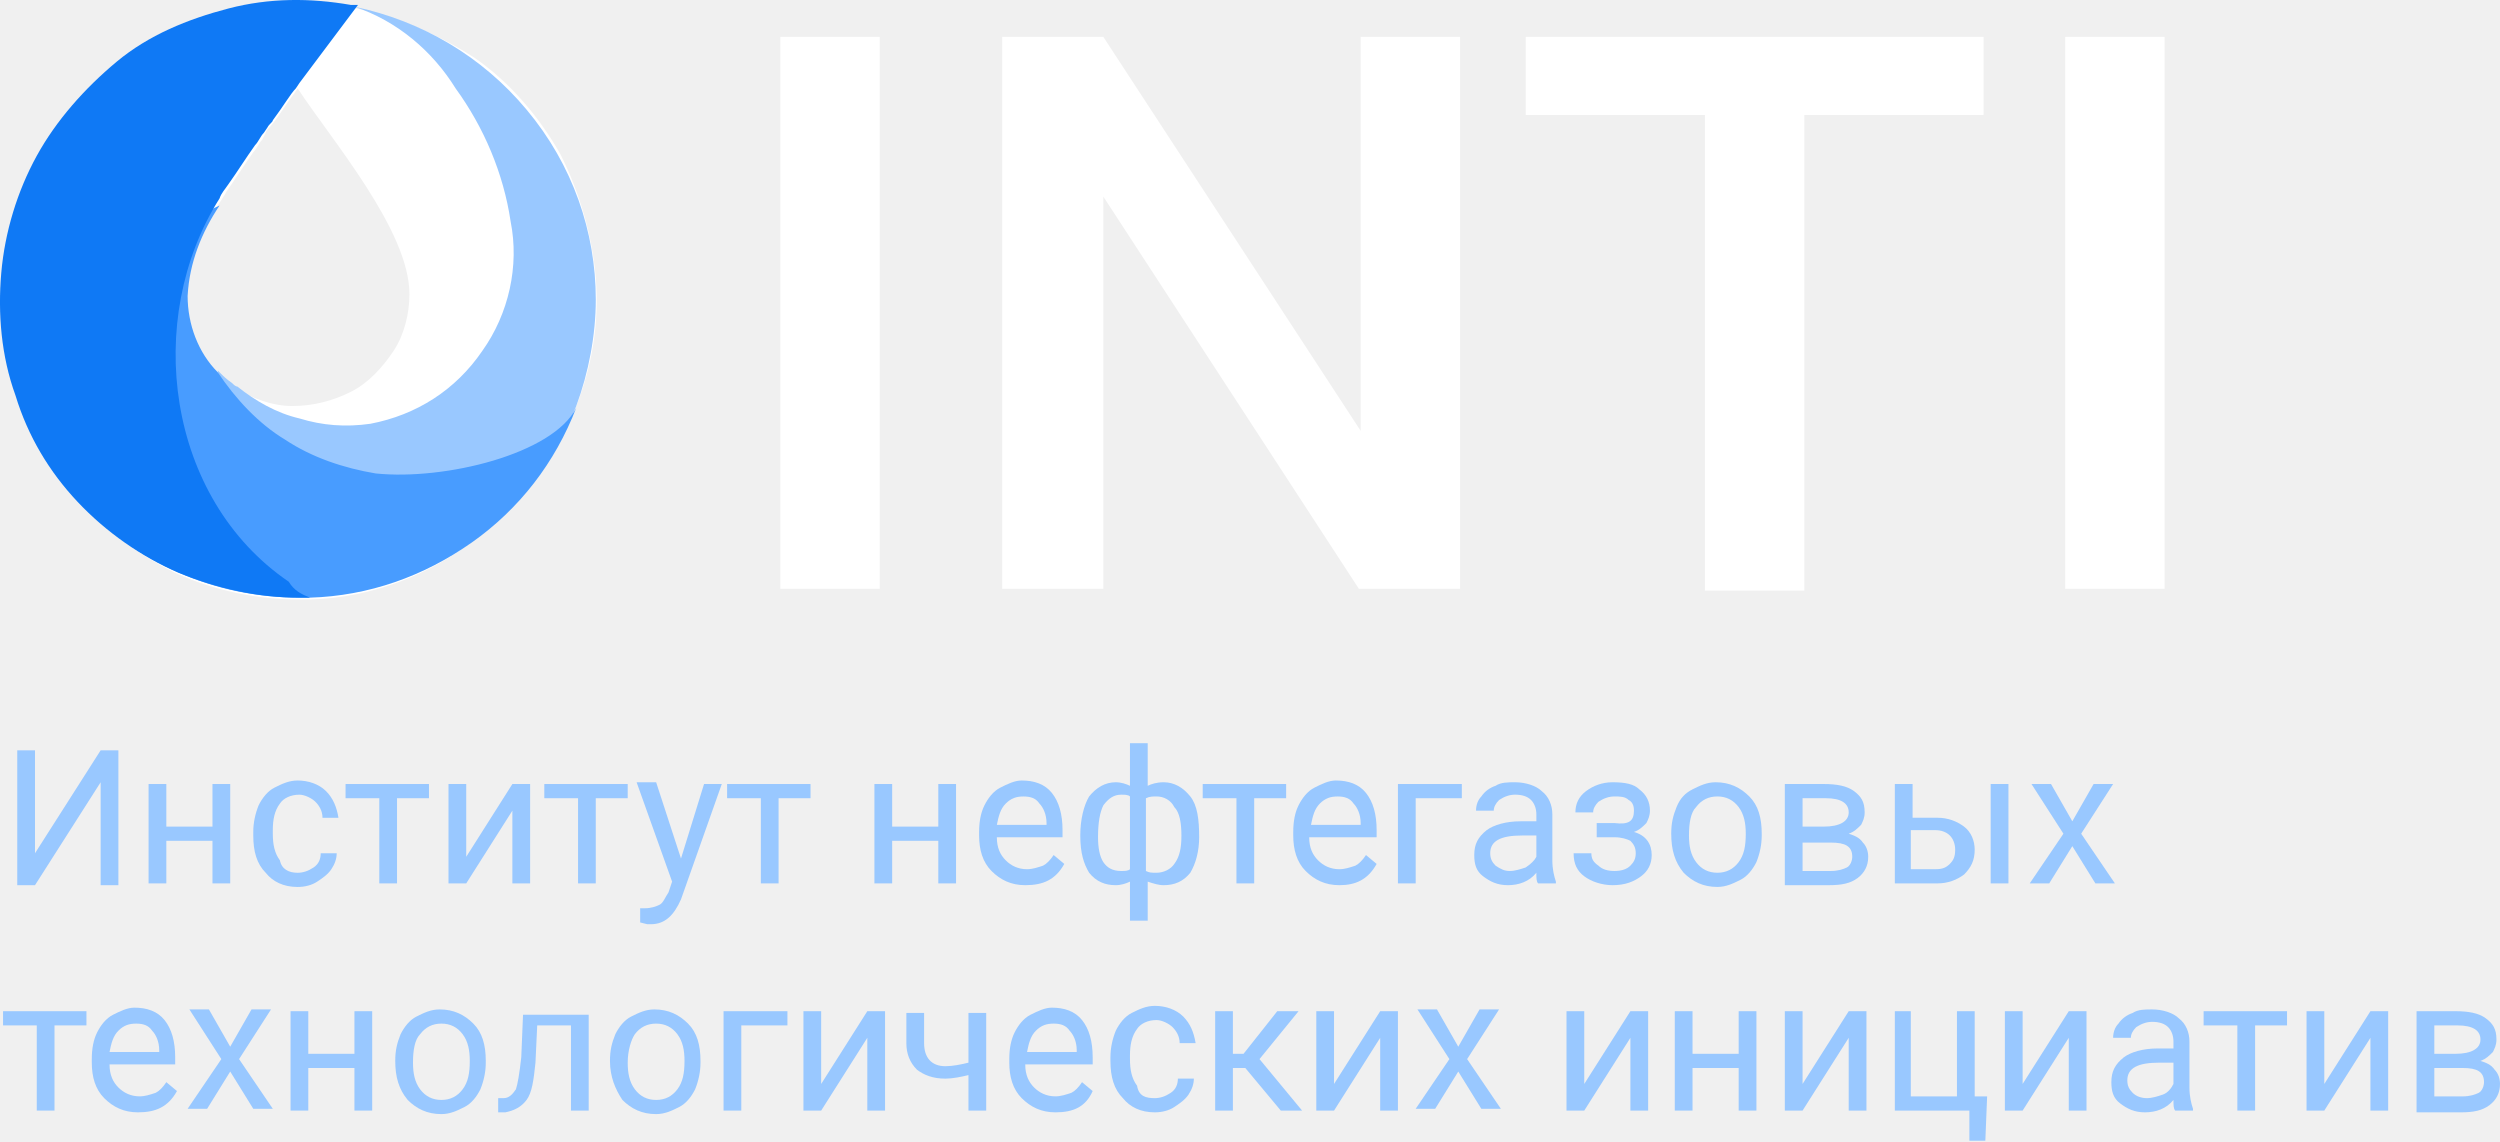
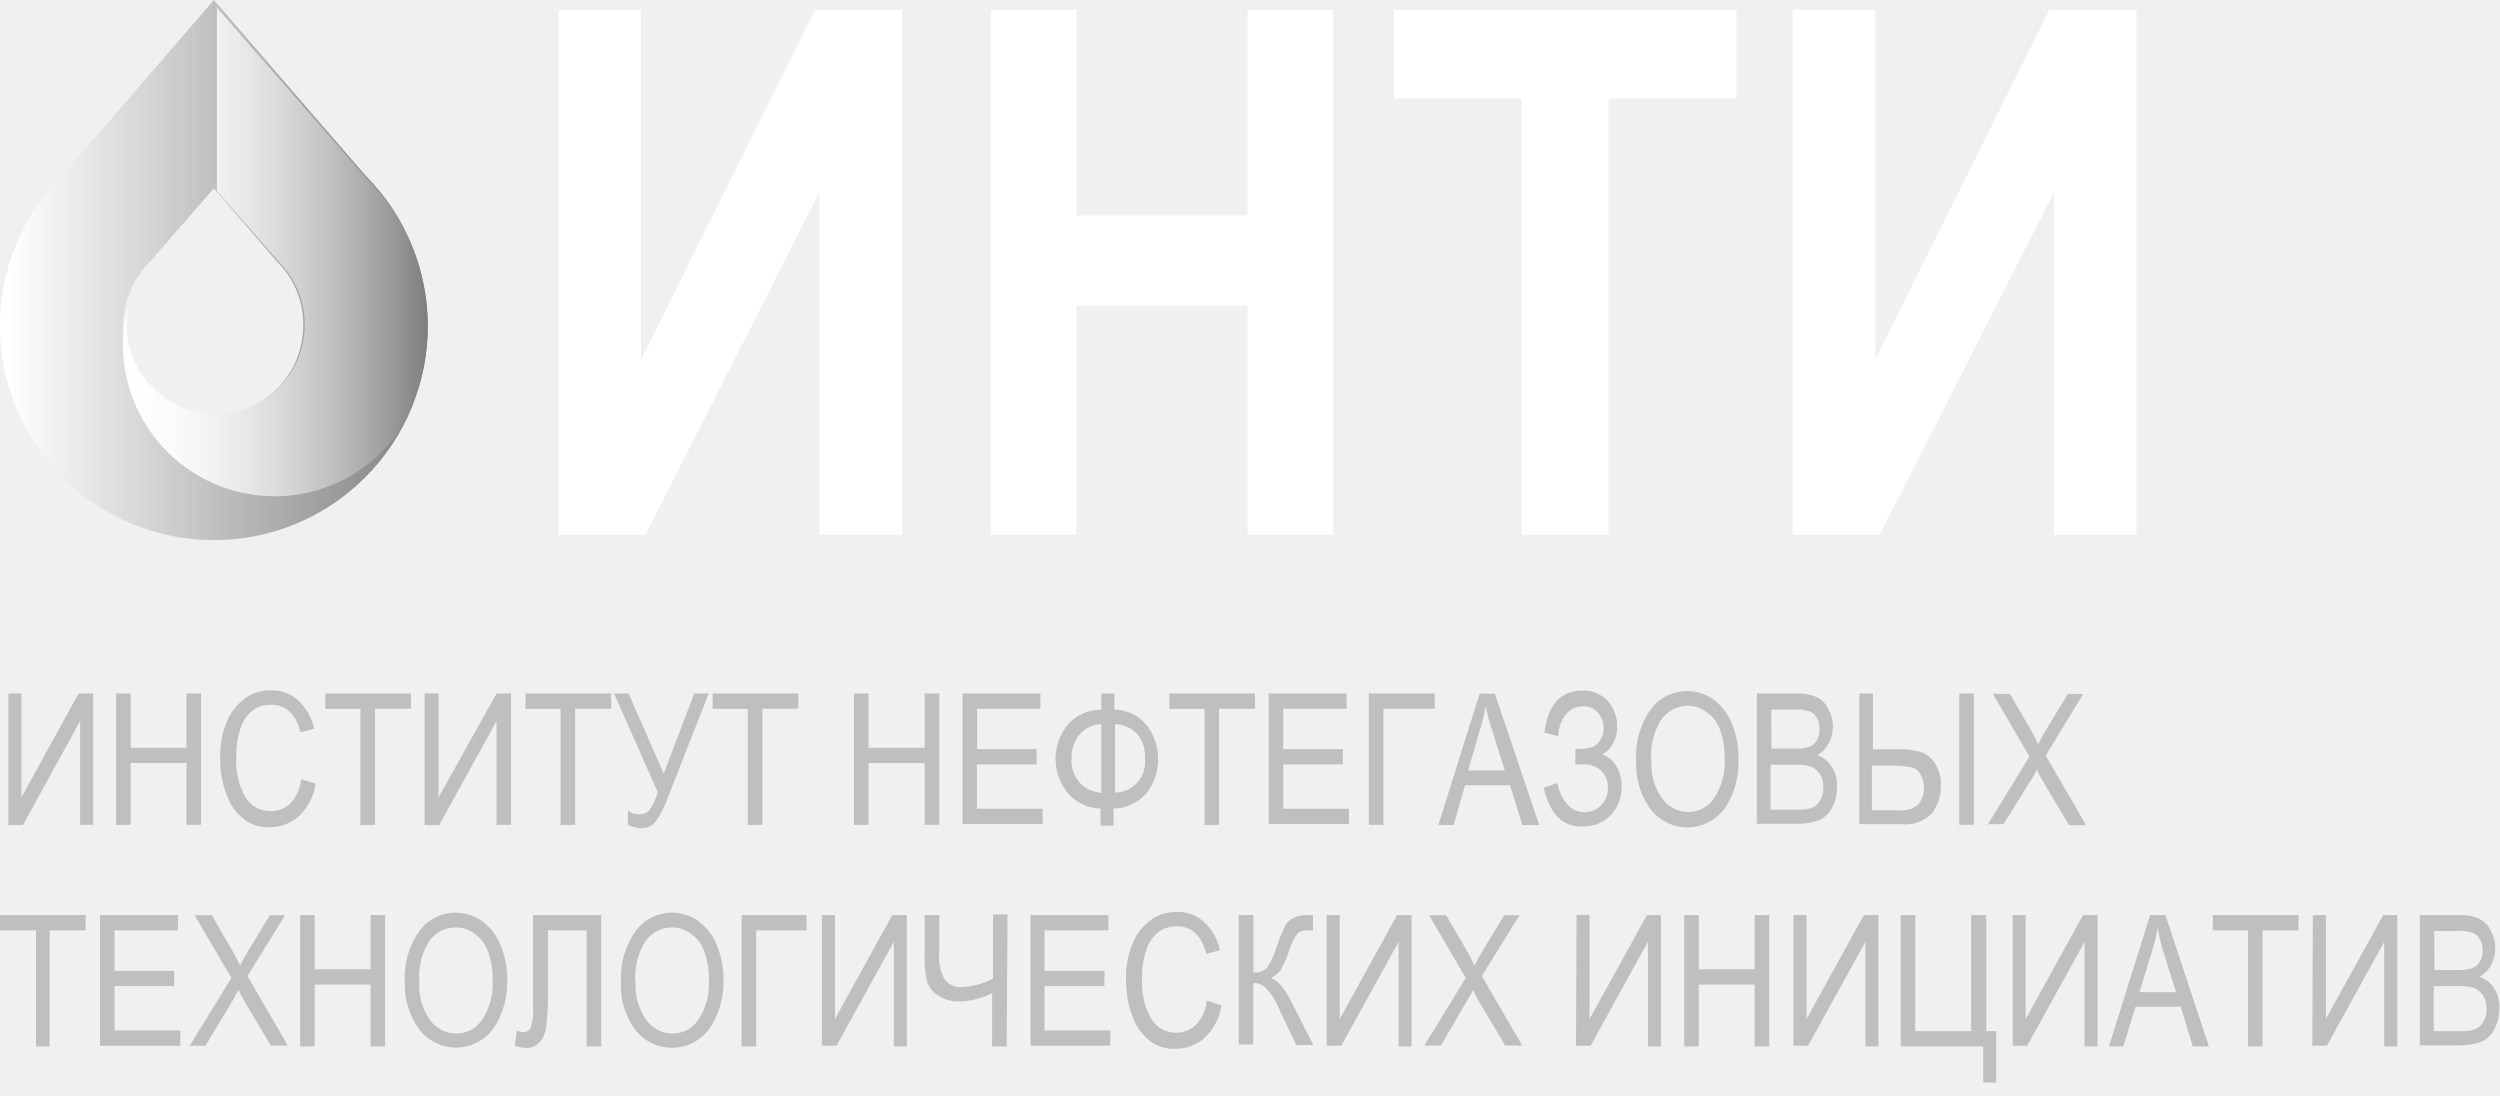
- <svg xmlns="http://www.w3.org/2000/svg" width="81" height="37" viewBox="0 0 81 37" fill="none">
-   <g clip-path="url(#clip0)">
-     <path d="M28.503 19.078H25.283V1.195H28.503V19.078Z" fill="white" />
-     <path d="M47.306 19.078H44.028L35.748 6.37V19.078H32.471V1.195H35.748L44.086 13.96V1.195H47.306V19.078Z" fill="white" />
-     <path d="M64.268 3.725H58.46V19.135H55.24V3.725H49.433V1.195H64.268V3.725Z" fill="white" />
-     <path d="M70.133 19.078H66.913V1.195H70.133V19.078Z" fill="white" />
-     <path d="M11.541 0.275H11.311C9.356 -0.07 7.344 0.218 5.561 1.023C3.779 1.885 2.284 3.265 1.307 4.99C0.329 6.715 -0.131 8.728 0.099 10.683C0.272 12.638 1.077 14.535 2.399 16.03C3.319 17.123 4.412 17.928 5.676 18.56C6.941 19.135 8.321 19.423 9.701 19.423H10.046C12.059 19.365 14.014 18.618 15.624 17.295C17.004 16.203 18.039 14.765 18.671 13.155C19.189 11.833 19.419 10.453 19.304 9.015C19.189 7.635 18.786 6.255 18.154 4.99C17.464 3.783 16.544 2.69 15.394 1.885C14.244 1.138 12.921 0.563 11.541 0.275ZM6.021 9.533C6.136 8.498 6.481 7.52 7.056 6.658C7.171 6.485 7.286 6.313 7.344 6.198C7.631 5.795 7.919 5.335 8.206 4.933C8.321 4.818 8.379 4.645 8.494 4.53L8.609 4.3C8.609 4.243 8.724 4.128 8.781 4.07C9.069 3.725 9.299 3.323 9.529 3.035L9.644 2.863C10.736 4.53 13.266 7.463 13.266 9.533C13.266 10.165 13.094 10.855 12.749 11.373C12.404 11.89 11.944 12.408 11.369 12.695C10.794 12.983 10.161 13.155 9.471 13.155C8.839 13.155 8.206 12.925 7.631 12.58C7.574 12.523 7.516 12.523 7.459 12.465C7.286 12.35 7.171 12.235 7.056 12.12L6.999 12.063C6.366 11.373 6.021 10.453 6.021 9.533Z" fill="white" />
-     <path fill-rule="evenodd" clip-rule="evenodd" d="M19.304 9.705C19.304 10.855 19.074 12.063 18.671 13.155C18.039 14.765 17.004 16.203 15.624 17.295L7.344 14.42L7.056 12.005L7.114 12.063C7.229 12.178 7.344 12.293 7.516 12.408C7.574 12.465 7.631 12.523 7.689 12.523C8.264 12.982 8.954 13.385 9.701 13.557C10.449 13.787 11.196 13.845 12.001 13.73C13.496 13.443 14.761 12.637 15.624 11.373C16.486 10.165 16.831 8.613 16.544 7.175C16.314 5.623 15.681 4.128 14.761 2.863C14.014 1.655 12.864 0.678 11.484 0.218C13.669 0.678 15.624 1.828 17.061 3.553C18.556 5.335 19.304 7.52 19.304 9.705Z" fill="#99C8FF" />
-     <path fill-rule="evenodd" clip-rule="evenodd" d="M18.671 13.212C17.981 14.995 16.831 16.489 15.279 17.582C13.726 18.674 11.944 19.307 10.046 19.364H9.701C8.321 19.364 6.941 19.077 5.676 18.502C4.411 17.927 3.261 17.064 2.399 15.972L4.296 7.98L7.114 6.657C6.539 7.52 6.136 8.497 6.079 9.59C6.079 10.51 6.424 11.43 7.056 12.062C7.631 12.925 8.379 13.73 9.241 14.247C10.104 14.822 11.139 15.167 12.174 15.34C14.416 15.57 17.924 14.707 18.671 13.212Z" fill="#489CFF" />
-     <path d="M10.046 19.365H9.701C8.379 19.365 7.056 19.078 5.791 18.56C4.584 18.043 3.434 17.238 2.514 16.26C1.594 15.283 0.904 14.133 0.501 12.81C0.041 11.545 -0.074 10.165 0.041 8.843C0.156 7.52 0.559 6.198 1.191 5.048C1.824 3.898 2.744 2.863 3.779 2C4.814 1.138 6.079 0.62 7.401 0.275C8.724 -0.07 10.046 -0.07 11.369 0.16H11.599L9.701 2.69L9.586 2.863C9.414 3.035 9.184 3.438 8.839 3.898C8.839 3.955 8.724 4.013 8.666 4.128L8.551 4.3C8.436 4.415 8.379 4.588 8.264 4.703C7.976 5.105 7.689 5.565 7.401 5.968C7.286 6.14 7.171 6.255 7.114 6.428C4.641 10.338 5.389 16.145 9.356 18.848C9.529 19.135 9.759 19.25 10.046 19.365Z" fill="#0F79F5" />
-     <path d="M3.261 24.31H3.836V28.68H3.261V25.345L1.134 28.68H0.559V24.31H1.134V27.645L3.261 24.31Z" fill="#99C8FF" />
-     <path d="M7.459 28.622H6.884V27.242H5.389V28.622H4.814V25.402H5.389V26.782H6.884V25.402H7.459V28.622Z" fill="#99C8FF" />
-     <path d="M9.644 28.278C9.816 28.278 9.989 28.221 10.161 28.105C10.334 27.991 10.391 27.818 10.391 27.645H10.909C10.909 27.818 10.851 27.991 10.736 28.163C10.621 28.335 10.449 28.451 10.276 28.566C10.104 28.68 9.874 28.738 9.644 28.738C9.184 28.738 8.839 28.566 8.609 28.278C8.321 27.991 8.206 27.588 8.206 27.071V26.956C8.206 26.668 8.264 26.381 8.379 26.093C8.494 25.863 8.666 25.633 8.896 25.518C9.126 25.403 9.356 25.288 9.644 25.288C9.989 25.288 10.334 25.403 10.564 25.633C10.794 25.863 10.909 26.151 10.966 26.496H10.449C10.449 26.266 10.334 26.093 10.219 25.978C10.104 25.863 9.874 25.748 9.701 25.748C9.414 25.748 9.184 25.863 9.069 26.036C8.896 26.266 8.839 26.553 8.839 26.898V27.013C8.839 27.358 8.896 27.645 9.069 27.875C9.126 28.163 9.356 28.278 9.644 28.278Z" fill="#99C8FF" />
-     <path d="M13.956 25.862H12.864V28.622H12.289V25.862H11.196V25.402H13.899V25.862H13.956Z" fill="#99C8FF" />
-     <path d="M16.601 25.402H17.176V28.622H16.601V26.265L15.106 28.622H14.531V25.402H15.106V27.76L16.601 25.402Z" fill="#99C8FF" />
-     <path d="M20.396 25.862H19.303V28.622H18.729V25.862H17.636V25.402H20.338V25.862H20.396Z" fill="#99C8FF" />
-     <path d="M22.064 27.817L22.811 25.402H23.386L22.064 29.14C21.834 29.657 21.546 29.945 21.086 29.945H20.971L20.741 29.887V29.427H20.913C21.086 29.427 21.259 29.37 21.373 29.312C21.488 29.255 21.546 29.082 21.661 28.91L21.776 28.565L20.626 25.345H21.259L22.064 27.817Z" fill="#99C8FF" />
-     <path d="M26.318 25.862H25.226V28.622H24.651V25.862H23.558V25.402H26.261V25.862H26.318Z" fill="#99C8FF" />
-     <path d="M30.976 28.622H30.401V27.242H28.906V28.622H28.331V25.402H28.906V26.782H30.401V25.402H30.976V28.622Z" fill="#99C8FF" />
-     <path d="M33.218 28.68C32.758 28.68 32.413 28.508 32.126 28.221C31.838 27.933 31.723 27.53 31.723 27.071V26.956C31.723 26.611 31.781 26.323 31.896 26.093C32.011 25.863 32.183 25.633 32.413 25.518C32.643 25.403 32.873 25.288 33.103 25.288C33.506 25.288 33.851 25.403 34.081 25.691C34.311 25.978 34.426 26.381 34.426 26.898V27.128H32.298C32.298 27.473 32.413 27.703 32.586 27.875C32.758 28.048 32.988 28.163 33.276 28.163C33.448 28.163 33.621 28.105 33.793 28.048C33.908 27.991 34.023 27.875 34.138 27.703L34.483 27.991C34.196 28.508 33.793 28.68 33.218 28.68ZM33.161 25.806C32.931 25.806 32.758 25.863 32.586 26.036C32.413 26.208 32.356 26.438 32.298 26.726H33.908V26.668C33.908 26.381 33.793 26.151 33.678 26.036C33.563 25.863 33.391 25.806 33.161 25.806Z" fill="#99C8FF" />
-     <path d="M35.001 27.07C35.001 26.552 35.116 26.093 35.288 25.805C35.518 25.518 35.806 25.345 36.151 25.345C36.323 25.345 36.496 25.403 36.611 25.46V24.08H37.186V25.46C37.301 25.403 37.473 25.345 37.703 25.345C38.048 25.345 38.336 25.518 38.566 25.805C38.796 26.093 38.853 26.552 38.853 27.128C38.853 27.587 38.738 27.99 38.566 28.277C38.336 28.565 38.048 28.68 37.703 28.68C37.531 28.68 37.358 28.622 37.186 28.565V29.83H36.611V28.565C36.496 28.622 36.323 28.68 36.151 28.68C35.806 28.68 35.518 28.565 35.288 28.277C35.116 27.99 35.001 27.645 35.001 27.07ZM35.576 27.128C35.576 27.473 35.633 27.76 35.748 27.933C35.863 28.105 36.036 28.22 36.323 28.22C36.438 28.22 36.553 28.22 36.611 28.163V25.805C36.553 25.747 36.438 25.748 36.323 25.748C36.093 25.748 35.921 25.863 35.748 26.093C35.633 26.323 35.576 26.668 35.576 27.128ZM38.278 27.07C38.278 26.668 38.221 26.323 38.048 26.15C37.933 25.92 37.703 25.805 37.473 25.805C37.358 25.805 37.243 25.805 37.128 25.863V28.22C37.243 28.277 37.301 28.277 37.473 28.277C37.703 28.277 37.933 28.163 38.048 27.99C38.221 27.76 38.278 27.473 38.278 27.07Z" fill="#99C8FF" />
-     <path d="M41.728 25.862H40.636V28.622H40.061V25.862H38.968V25.402H41.671V25.862H41.728Z" fill="#99C8FF" />
-     <path d="M43.396 28.68C42.936 28.68 42.591 28.508 42.303 28.221C42.016 27.933 41.901 27.53 41.901 27.071V26.956C41.901 26.611 41.958 26.323 42.073 26.093C42.188 25.863 42.361 25.633 42.591 25.518C42.821 25.403 43.051 25.288 43.281 25.288C43.683 25.288 44.028 25.403 44.258 25.691C44.488 25.978 44.603 26.381 44.603 26.898V27.128H42.418C42.418 27.473 42.533 27.703 42.706 27.875C42.878 28.048 43.108 28.163 43.396 28.163C43.568 28.163 43.741 28.105 43.913 28.048C44.028 27.991 44.143 27.875 44.258 27.703L44.603 27.991C44.316 28.508 43.913 28.68 43.396 28.68ZM43.338 25.806C43.108 25.806 42.936 25.863 42.763 26.036C42.591 26.208 42.533 26.438 42.476 26.726H44.086V26.668C44.086 26.381 43.971 26.151 43.856 26.036C43.741 25.863 43.568 25.806 43.338 25.806Z" fill="#99C8FF" />
-     <path d="M47.363 25.862H45.868V28.622H45.293V25.402H47.363V25.862Z" fill="#99C8FF" />
-     <path d="M49.836 28.622C49.778 28.565 49.778 28.45 49.778 28.277C49.548 28.565 49.203 28.68 48.858 28.68C48.513 28.68 48.283 28.565 48.053 28.392C47.823 28.22 47.766 27.99 47.766 27.702C47.766 27.357 47.881 27.127 48.168 26.897C48.398 26.725 48.801 26.61 49.261 26.61H49.778V26.38C49.778 26.207 49.721 26.035 49.606 25.92C49.491 25.805 49.318 25.747 49.088 25.747C48.916 25.747 48.743 25.805 48.571 25.92C48.456 26.035 48.398 26.15 48.398 26.265H47.823C47.823 26.092 47.881 25.92 47.996 25.805C48.111 25.632 48.283 25.517 48.456 25.46C48.628 25.345 48.858 25.345 49.088 25.345C49.433 25.345 49.778 25.46 49.951 25.632C50.181 25.805 50.296 26.092 50.296 26.38V27.875C50.296 28.162 50.353 28.392 50.411 28.565V28.622H49.836ZM48.916 28.22C49.088 28.22 49.261 28.162 49.433 28.105C49.606 27.99 49.721 27.875 49.778 27.76V27.07H49.318C48.628 27.07 48.283 27.242 48.283 27.645C48.283 27.817 48.341 27.932 48.456 28.047C48.628 28.162 48.743 28.22 48.916 28.22Z" fill="#99C8FF" />
-     <path d="M52.94 26.265C52.94 26.092 52.883 25.977 52.768 25.92C52.653 25.805 52.48 25.805 52.308 25.805C52.135 25.805 51.963 25.862 51.79 25.977C51.675 26.092 51.618 26.207 51.618 26.322H51.043C51.043 26.035 51.158 25.805 51.388 25.632C51.618 25.46 51.905 25.345 52.25 25.345C52.653 25.345 52.94 25.402 53.113 25.575C53.343 25.747 53.458 25.977 53.458 26.265C53.458 26.437 53.4 26.552 53.343 26.667C53.228 26.782 53.113 26.897 52.94 26.955C53.343 27.07 53.515 27.357 53.515 27.702C53.515 27.99 53.4 28.22 53.17 28.392C52.94 28.565 52.653 28.68 52.25 28.68C51.905 28.68 51.56 28.565 51.33 28.392C51.1 28.22 50.985 27.99 50.985 27.645H51.56C51.56 27.817 51.618 27.932 51.79 28.047C51.905 28.162 52.078 28.22 52.308 28.22C52.538 28.22 52.71 28.162 52.825 28.047C52.94 27.932 52.998 27.817 52.998 27.645C52.998 27.472 52.94 27.357 52.825 27.242C52.71 27.185 52.538 27.127 52.308 27.127H51.733V26.667H52.308C52.768 26.725 52.94 26.61 52.94 26.265Z" fill="#99C8FF" />
-     <path d="M54.148 27.012C54.148 26.667 54.205 26.437 54.32 26.15C54.435 25.862 54.608 25.69 54.838 25.575C55.068 25.46 55.298 25.345 55.585 25.345C56.045 25.345 56.39 25.517 56.678 25.805C56.965 26.092 57.08 26.495 57.08 27.012V27.07C57.08 27.357 57.023 27.645 56.908 27.932C56.793 28.162 56.62 28.392 56.39 28.507C56.16 28.622 55.93 28.737 55.643 28.737C55.183 28.737 54.838 28.565 54.55 28.277C54.263 27.932 54.148 27.53 54.148 27.012ZM54.723 27.07C54.723 27.415 54.78 27.702 54.953 27.932C55.125 28.162 55.355 28.277 55.643 28.277C55.93 28.277 56.16 28.162 56.333 27.932C56.505 27.702 56.563 27.415 56.563 27.012C56.563 26.667 56.505 26.38 56.333 26.15C56.16 25.92 55.93 25.805 55.643 25.805C55.355 25.805 55.125 25.92 54.953 26.15C54.78 26.322 54.723 26.667 54.723 27.07Z" fill="#99C8FF" />
-     <path d="M57.828 28.622V25.402H59.093C59.495 25.402 59.84 25.46 60.07 25.632C60.3 25.805 60.415 25.977 60.415 26.322C60.415 26.495 60.358 26.61 60.3 26.725C60.185 26.84 60.07 26.955 59.898 27.012C60.07 27.07 60.243 27.127 60.358 27.3C60.473 27.415 60.53 27.587 60.53 27.76C60.53 28.047 60.415 28.277 60.185 28.45C59.955 28.622 59.668 28.68 59.265 28.68H57.828V28.622ZM58.403 26.782H59.093C59.61 26.782 59.898 26.61 59.898 26.322C59.898 26.035 59.668 25.862 59.15 25.862H58.403V26.782ZM58.403 27.242V28.22H59.323C59.553 28.22 59.725 28.162 59.84 28.105C59.955 28.047 60.013 27.875 60.013 27.76C60.013 27.415 59.783 27.3 59.323 27.3H58.403V27.242Z" fill="#99C8FF" />
-     <path d="M61.91 26.495H62.773C63.118 26.495 63.405 26.61 63.635 26.782C63.865 26.955 63.98 27.242 63.98 27.53C63.98 27.875 63.865 28.105 63.635 28.335C63.405 28.507 63.118 28.622 62.773 28.622H61.393V25.402H61.968V26.495H61.91ZM61.91 26.955V28.162H62.715C62.945 28.162 63.06 28.105 63.175 27.99C63.29 27.875 63.348 27.76 63.348 27.53C63.348 27.357 63.29 27.185 63.175 27.07C63.06 26.955 62.888 26.897 62.715 26.897H61.91V26.955ZM65.073 28.622H64.498V25.402H65.073V28.622Z" fill="#99C8FF" />
-     <path d="M67.143 26.61L67.833 25.402H68.465L67.43 27.012L68.523 28.622H67.89L67.143 27.415L66.395 28.622H65.763L66.855 27.012L65.82 25.402H66.453L67.143 26.61Z" fill="#99C8FF" />
-     <path d="M2.859 33.223H1.766V35.983H1.191V33.223H0.099V32.763H2.801V33.223H2.859Z" fill="#99C8FF" />
-     <path d="M4.469 36.04C4.009 36.04 3.664 35.867 3.376 35.58C3.089 35.292 2.974 34.89 2.974 34.43V34.315C2.974 33.97 3.031 33.682 3.146 33.452C3.261 33.222 3.434 32.992 3.664 32.877C3.894 32.763 4.124 32.648 4.354 32.648C4.756 32.648 5.101 32.762 5.331 33.05C5.561 33.337 5.676 33.74 5.676 34.257V34.487H3.549C3.549 34.832 3.664 35.062 3.836 35.235C4.009 35.407 4.239 35.522 4.526 35.522C4.699 35.522 4.871 35.465 5.044 35.407C5.159 35.35 5.274 35.235 5.389 35.062L5.734 35.35C5.446 35.867 5.044 36.04 4.469 36.04ZM4.411 33.165C4.181 33.165 4.009 33.222 3.836 33.395C3.664 33.567 3.606 33.797 3.549 34.085H5.159V34.027C5.159 33.74 5.044 33.51 4.929 33.395C4.814 33.222 4.641 33.165 4.411 33.165Z" fill="#99C8FF" />
-     <path d="M7.459 33.913L8.149 32.705H8.781L7.746 34.315L8.839 35.925H8.206L7.459 34.718L6.711 35.925H6.079L7.171 34.315L6.136 32.705H6.769L7.459 33.913Z" fill="#99C8FF" />
-     <path d="M12.059 35.983H11.484V34.603H9.989V35.983H9.414V32.763H9.989V34.143H11.484V32.763H12.059V35.983Z" fill="#99C8FF" />
-     <path d="M12.806 34.373C12.806 34.028 12.864 33.798 12.979 33.51C13.094 33.28 13.266 33.05 13.496 32.935C13.726 32.82 13.956 32.705 14.244 32.705C14.704 32.705 15.049 32.878 15.336 33.165C15.624 33.453 15.739 33.855 15.739 34.373V34.43C15.739 34.718 15.681 35.005 15.566 35.292C15.451 35.523 15.279 35.752 15.049 35.867C14.819 35.983 14.589 36.097 14.301 36.097C13.841 36.097 13.496 35.925 13.209 35.638C12.921 35.292 12.806 34.89 12.806 34.373ZM13.381 34.43C13.381 34.775 13.439 35.062 13.611 35.292C13.784 35.523 14.014 35.638 14.301 35.638C14.589 35.638 14.819 35.523 14.991 35.292C15.164 35.062 15.221 34.775 15.221 34.373C15.221 34.028 15.164 33.74 14.991 33.51C14.819 33.28 14.589 33.165 14.301 33.165C14.014 33.165 13.784 33.28 13.611 33.51C13.439 33.683 13.381 34.028 13.381 34.43Z" fill="#99C8FF" />
-     <path d="M19.074 32.763V35.983H18.499V33.223H17.406L17.349 34.43C17.291 35.005 17.234 35.408 17.061 35.638C16.889 35.868 16.659 35.983 16.371 36.04H16.141V35.58H16.314C16.486 35.58 16.601 35.465 16.716 35.293C16.774 35.12 16.831 34.775 16.889 34.258L16.946 32.878H19.074V32.763Z" fill="#99C8FF" />
-     <path d="M19.763 34.373C19.763 34.028 19.821 33.798 19.936 33.51C20.051 33.28 20.223 33.05 20.453 32.935C20.683 32.82 20.913 32.705 21.201 32.705C21.661 32.705 22.006 32.878 22.293 33.165C22.581 33.453 22.696 33.855 22.696 34.373V34.43C22.696 34.718 22.638 35.005 22.523 35.292C22.408 35.523 22.236 35.752 22.006 35.867C21.776 35.983 21.546 36.097 21.258 36.097C20.798 36.097 20.453 35.925 20.166 35.638C19.936 35.292 19.763 34.89 19.763 34.373ZM20.338 34.43C20.338 34.775 20.396 35.062 20.568 35.292C20.741 35.523 20.971 35.638 21.258 35.638C21.546 35.638 21.776 35.523 21.948 35.292C22.121 35.062 22.178 34.775 22.178 34.373C22.178 34.028 22.121 33.74 21.948 33.51C21.776 33.28 21.546 33.165 21.258 33.165C20.971 33.165 20.741 33.28 20.568 33.51C20.453 33.683 20.338 34.028 20.338 34.43Z" fill="#99C8FF" />
-     <path d="M25.513 33.223H24.018V35.983H23.443V32.763H25.513V33.223Z" fill="#99C8FF" />
-     <path d="M28.101 32.763H28.676V35.983H28.101V33.625L26.606 35.983H26.031V32.763H26.606V35.12L28.101 32.763Z" fill="#99C8FF" />
-     <path d="M31.953 35.983H31.378V34.833C31.148 34.89 30.861 34.948 30.631 34.948C30.228 34.948 29.941 34.833 29.711 34.66C29.481 34.43 29.366 34.143 29.366 33.798V32.82H29.941V33.798C29.941 34.258 30.171 34.545 30.631 34.545C30.861 34.545 31.148 34.488 31.378 34.43V32.82H31.953V35.983Z" fill="#99C8FF" />
-     <path d="M34.196 36.04C33.736 36.04 33.391 35.867 33.103 35.58C32.816 35.292 32.701 34.89 32.701 34.43V34.315C32.701 33.97 32.758 33.682 32.873 33.452C32.988 33.222 33.161 32.992 33.391 32.877C33.621 32.763 33.851 32.648 34.081 32.648C34.483 32.648 34.828 32.762 35.058 33.05C35.288 33.337 35.403 33.74 35.403 34.257V34.487H33.218C33.218 34.832 33.333 35.062 33.506 35.235C33.678 35.407 33.908 35.522 34.196 35.522C34.368 35.522 34.541 35.465 34.713 35.407C34.828 35.35 34.943 35.235 35.058 35.062L35.403 35.35C35.173 35.867 34.771 36.04 34.196 36.04ZM34.138 33.165C33.908 33.165 33.736 33.222 33.563 33.395C33.391 33.567 33.333 33.797 33.276 34.085H34.886V34.027C34.886 33.74 34.771 33.51 34.656 33.395C34.541 33.222 34.368 33.165 34.138 33.165Z" fill="#99C8FF" />
-     <path d="M37.416 35.58C37.588 35.58 37.761 35.522 37.933 35.407C38.106 35.292 38.163 35.12 38.163 34.947H38.681C38.681 35.12 38.623 35.292 38.508 35.465C38.393 35.637 38.221 35.752 38.048 35.867C37.876 35.982 37.646 36.04 37.416 36.04C36.956 36.04 36.611 35.867 36.381 35.58C36.093 35.292 35.978 34.89 35.978 34.372V34.257C35.978 33.97 36.036 33.682 36.151 33.395C36.266 33.165 36.438 32.935 36.668 32.82C36.898 32.705 37.128 32.59 37.416 32.59C37.761 32.59 38.106 32.705 38.336 32.935C38.566 33.165 38.681 33.452 38.738 33.797H38.221C38.221 33.567 38.106 33.395 37.991 33.28C37.876 33.165 37.646 33.05 37.473 33.05C37.186 33.05 36.956 33.165 36.841 33.337C36.668 33.567 36.611 33.855 36.611 34.2V34.315C36.611 34.66 36.668 34.947 36.841 35.177C36.898 35.522 37.128 35.58 37.416 35.58Z" fill="#99C8FF" />
-     <path d="M40.348 34.603H39.946V35.983H39.371V32.763H39.946V34.143H40.291L41.383 32.763H42.073L40.808 34.315L42.188 35.983H41.498L40.348 34.603Z" fill="#99C8FF" />
-     <path d="M44.718 32.763H45.293V35.983H44.718V33.625L43.223 35.983H42.648V32.763H43.223V35.12L44.718 32.763Z" fill="#99C8FF" />
-     <path d="M47.248 33.913L47.938 32.705H48.57L47.535 34.315L48.628 35.925H47.995L47.248 34.718L46.5 35.925H45.868L46.96 34.315L45.925 32.705H46.558L47.248 33.913Z" fill="#99C8FF" />
-     <path d="M52.825 32.763H53.4V35.983H52.825V33.625L51.33 35.983H50.755V32.763H51.33V35.12L52.825 32.763Z" fill="#99C8FF" />
-     <path d="M56.908 35.983H56.333V34.603H54.838V35.983H54.263V32.763H54.838V34.143H56.333V32.763H56.908V35.983Z" fill="#99C8FF" />
-     <path d="M59.898 32.763H60.473V35.983H59.898V33.625L58.403 35.983H57.828V32.763H58.403V35.12L59.898 32.763Z" fill="#99C8FF" />
-     <path d="M61.335 32.763H61.91V35.523H63.405V32.763H63.98V35.523H64.383L64.325 36.96H63.808V35.983H61.393V32.763H61.335Z" fill="#99C8FF" />
-     <path d="M67.028 32.763H67.603V35.983H67.028V33.625L65.533 35.983H64.958V32.763H65.533V35.12L67.028 32.763Z" fill="#99C8FF" />
-     <path d="M70.478 35.983C70.42 35.925 70.42 35.81 70.42 35.638C70.19 35.925 69.845 36.04 69.5 36.04C69.155 36.04 68.925 35.925 68.695 35.752C68.465 35.58 68.408 35.35 68.408 35.062C68.408 34.718 68.523 34.488 68.81 34.258C69.04 34.085 69.443 33.97 69.903 33.97H70.42V33.74C70.42 33.568 70.363 33.395 70.248 33.28C70.133 33.165 69.96 33.108 69.73 33.108C69.558 33.108 69.385 33.165 69.213 33.28C69.098 33.395 69.04 33.51 69.04 33.625H68.465C68.465 33.453 68.523 33.28 68.638 33.165C68.753 32.993 68.925 32.878 69.098 32.82C69.27 32.705 69.5 32.705 69.73 32.705C70.075 32.705 70.42 32.82 70.593 32.993C70.823 33.165 70.938 33.453 70.938 33.74V35.235C70.938 35.523 70.995 35.752 71.053 35.925V35.983H70.478ZM69.558 35.58C69.73 35.58 69.903 35.523 70.075 35.465C70.248 35.407 70.363 35.235 70.42 35.12V34.43H69.96C69.27 34.43 68.925 34.602 68.925 35.005C68.925 35.178 68.983 35.292 69.098 35.407C69.213 35.523 69.385 35.58 69.558 35.58Z" fill="#99C8FF" />
-     <path d="M74.157 33.223H73.065V35.983H72.49V33.223H71.397V32.763H74.1V33.223H74.157Z" fill="#99C8FF" />
-     <path d="M76.802 32.763H77.377V35.983H76.802V33.625L75.307 35.983H74.732V32.763H75.307V35.12L76.802 32.763Z" fill="#99C8FF" />
-     <path d="M78.297 35.983V32.763H79.562C79.965 32.763 80.31 32.82 80.54 32.993C80.77 33.165 80.885 33.338 80.885 33.683C80.885 33.855 80.827 33.97 80.77 34.085C80.655 34.2 80.54 34.315 80.367 34.373C80.54 34.43 80.712 34.488 80.827 34.66C80.942 34.775 81 34.948 81 35.12C81 35.408 80.885 35.638 80.655 35.81C80.425 35.983 80.137 36.04 79.735 36.04H78.297V35.983ZM78.872 34.143H79.562C80.08 34.143 80.367 33.97 80.367 33.683C80.367 33.395 80.137 33.223 79.62 33.223H78.872V34.143ZM78.872 34.545V35.523H79.792C80.022 35.523 80.195 35.465 80.31 35.408C80.425 35.35 80.482 35.178 80.482 35.063C80.482 34.718 80.252 34.603 79.792 34.603H78.872V34.545Z" fill="#99C8FF" />
+ <svg xmlns="http://www.w3.org/2000/svg" viewBox="0 0 146 64">
+   <defs>
+     <linearGradient id="grad" x1="1190.98" y1="593.84" x2="1166" y2="593.84" gradientTransform="translate(-1166 -578)" gradientUnits="userSpaceOnUse">
+       <stop offset="0" stop-color="#7f7f7f" />
+       <stop offset=".98" stop-color="#fff" />
+       <stop offset="1" stop-color="#fff" />
+     </linearGradient>
+     <linearGradient id="grad_2" x1="-715.44" y1="75.74" x2="-733.28" y2="75.74" gradientTransform="matrix(-1 0 0 1 -708.3 -61)" gradientUnits="userSpaceOnUse">
+       <stop offset="0" stop-color="#fff" />
+       <stop offset=".01" stop-color="#fefefe" />
+       <stop offset=".02" stop-color="#fefefe" />
+       <stop offset=".02" stop-color="#fefefe" />
+       <stop offset=".03" stop-color="#fefefe" />
+       <stop offset=".04" stop-color="#fefefe" />
+       <stop offset=".05" stop-color="#fefefe" />
+       <stop offset=".06" stop-color="#fefefe" />
+       <stop offset=".06" stop-color="#fefefe" />
+       <stop offset=".07" stop-color="#fefefe" />
+       <stop offset=".08" stop-color="#fdfdfd" />
+       <stop offset=".09" stop-color="#fdfdfd" />
+       <stop offset=".09" stop-color="#fdfdfd" />
+       <stop offset=".1" stop-color="#fdfdfd" />
+       <stop offset=".11" stop-color="#fcfcfc" />
+       <stop offset=".12" stop-color="#fcfcfc" />
+       <stop offset=".13" stop-color="#fcfcfc" />
+       <stop offset=".13" stop-color="#fcfcfc" />
+       <stop offset=".14" stop-color="#fbfbfb" />
+       <stop offset=".15" stop-color="#fbfbfb" />
+       <stop offset=".16" stop-color="#fbfbfb" />
+       <stop offset=".17" stop-color="#fafafa" />
+       <stop offset=".17" stop-color="#fafafa" />
+       <stop offset=".18" stop-color="#f9f9f9" />
+       <stop offset=".19" stop-color="#f9f9f9" />
+       <stop offset=".2" stop-color="#f8f8f8" />
+       <stop offset=".2" stop-color="#f8f8f8" />
+       <stop offset=".21" stop-color="#f7f7f7" />
+       <stop offset=".22" stop-color="#f7f7f7" />
+       <stop offset=".23" stop-color="#f6f6f6" />
+       <stop offset=".24" stop-color="#f6f6f6" />
+       <stop offset=".24" stop-color="#f5f5f5" />
+       <stop offset=".25" stop-color="#f5f5f5" />
+       <stop offset=".26" stop-color="#f4f4f4" />
+       <stop offset=".27" stop-color="#f4f4f4" />
+       <stop offset=".28" stop-color="#f3f3f3" />
+       <stop offset=".28" stop-color="#f2f2f2" />
+       <stop offset=".29" stop-color="#f2f2f2" />
+       <stop offset=".3" stop-color="#f1f1f1" />
+       <stop offset=".31" stop-color="#f1f1f1" />
+       <stop offset=".32" stop-color="#f0f0f0" />
+       <stop offset=".32" stop-color="#efefef" />
+       <stop offset=".33" stop-color="#eee" />
+       <stop offset=".34" stop-color="#eee" />
+       <stop offset=".35" stop-color="#ededed" />
+       <stop offset=".35" stop-color="#ececec" />
+       <stop offset=".36" stop-color="#ebebeb" />
+       <stop offset=".37" stop-color="#ebebeb" />
+       <stop offset=".38" stop-color="#eaeaea" />
+       <stop offset=".39" stop-color="#e9e9e9" />
+       <stop offset=".39" stop-color="#e8e8e8" />
+       <stop offset=".4" stop-color="#e7e7e7" />
+       <stop offset=".41" stop-color="#e7e7e7" />
+       <stop offset=".42" stop-color="#e6e6e6" />
+       <stop offset=".43" stop-color="#e5e5e5" />
+       <stop offset=".43" stop-color="#e4e4e4" />
+       <stop offset=".44" stop-color="#e3e3e3" />
+       <stop offset=".45" stop-color="#e2e2e2" />
+       <stop offset=".46" stop-color="#e1e1e1" />
+       <stop offset=".46" stop-color="#e0e0e0" />
+       <stop offset=".47" stop-color="#dfdfdf" />
+       <stop offset=".48" stop-color="#dedede" />
+       <stop offset=".49" stop-color="#ddd" />
+       <stop offset=".5" stop-color="#dcdcdc" />
+       <stop offset=".5" stop-color="#dbdbdb" />
+       <stop offset=".51" stop-color="#dadada" />
+       <stop offset=".52" stop-color="#d9d9d9" />
+       <stop offset=".53" stop-color="#d8d8d8" />
+       <stop offset=".54" stop-color="#d7d7d7" />
+       <stop offset=".54" stop-color="#d6d6d6" />
+       <stop offset=".55" stop-color="#d5d5d5" />
+       <stop offset=".56" stop-color="#d3d3d3" />
+       <stop offset=".57" stop-color="#d2d2d2" />
+       <stop offset=".57" stop-color="#d1d1d1" />
+       <stop offset=".58" stop-color="#d0d0d0" />
+       <stop offset=".59" stop-color="#cfcfcf" />
+       <stop offset=".6" stop-color="#cecece" />
+       <stop offset=".61" stop-color="#ccc" />
+       <stop offset=".61" stop-color="#cbcbcb" />
+       <stop offset=".62" stop-color="#cacaca" />
+       <stop offset=".63" stop-color="#c9c9c9" />
+       <stop offset=".64" stop-color="#c7c7c7" />
+       <stop offset=".65" stop-color="#c6c6c6" />
+       <stop offset=".65" stop-color="#c5c5c5" />
+       <stop offset=".66" stop-color="#c4c4c4" />
+       <stop offset=".67" stop-color="#c2c2c2" />
+       <stop offset=".68" stop-color="#c1c1c1" />
+       <stop offset=".69" stop-color="silver" />
+       <stop offset=".69" stop-color="#bebebe" />
+       <stop offset=".7" stop-color="#bdbdbd" />
+       <stop offset=".71" stop-color="#bbb" />
+       <stop offset=".72" stop-color="#bababa" />
+       <stop offset=".72" stop-color="#b9b9b9" />
+       <stop offset=".73" stop-color="#b7b7b7" />
+       <stop offset=".74" stop-color="#b6b6b6" />
+       <stop offset=".75" stop-color="#b4b4b4" />
+       <stop offset=".76" stop-color="#b3b3b3" />
+       <stop offset=".76" stop-color="#b1b1b1" />
+       <stop offset=".77" stop-color="#b0b0b0" />
+       <stop offset=".78" stop-color="#aeaeae" />
+       <stop offset=".79" stop-color="#adadad" />
+       <stop offset=".8" stop-color="#ababab" />
+       <stop offset=".8" stop-color="#aaa" />
+       <stop offset=".81" stop-color="#a8a8a8" />
+       <stop offset=".82" stop-color="#a6a6a6" />
+       <stop offset=".83" stop-color="#a5a5a5" />
+       <stop offset=".83" stop-color="#a3a3a3" />
+       <stop offset=".84" stop-color="#a2a2a2" />
+       <stop offset=".85" stop-color="#a0a0a0" />
+       <stop offset=".86" stop-color="#9e9e9e" />
+       <stop offset=".87" stop-color="#9d9d9d" />
+       <stop offset=".87" stop-color="#9b9b9b" />
+       <stop offset=".88" stop-color="#999" />
+       <stop offset=".89" stop-color="#989898" />
+       <stop offset=".9" stop-color="#969696" />
+       <stop offset=".91" stop-color="#949494" />
+       <stop offset=".91" stop-color="#929292" />
+       <stop offset=".92" stop-color="#919191" />
+       <stop offset=".93" stop-color="#8f8f8f" />
+       <stop offset=".94" stop-color="#8d8d8d" />
+       <stop offset=".94" stop-color="#8b8b8b" />
+       <stop offset=".95" stop-color="#8a8a8a" />
+       <stop offset=".96" stop-color="#888" />
+       <stop offset=".97" stop-color="#868686" />
+       <stop offset=".98" stop-color="#848484" />
+       <stop offset=".98" stop-color="#828282" />
+       <stop offset=".99" stop-color="gray" />
+       <stop offset="1" stop-color="#7f7f7f" />
+     </linearGradient>
+     <style>.cls-3{isolation:isolate}.cls-4{fill:#fff}.cls-5{fill:#bfbfbf}</style>
+   </defs>
+   <g id="Слой_2" data-name="Слой 2">
+     <g id="Layer_1" data-name="Layer 1">
+       <path d="M12.49 11l-3.75 4.3A5.41 5.41 0 007.18 19a5.26 5.26 0 1010.53 0 5.15 5.15 0 00-1.56-3.75zm0-11l8.83 10.22a12.49 12.49 0 11-17.66 0z" fill="url(#grad)" />
+       <path d="M12.67.45v10.7l3.66 4.19A5.2 5.2 0 117.4 19a5 5 0 01.4-2l-.22.62a8.34 8.34 0 00-.4 2.63 8.86 8.86 0 0016.02 5.09l.49-.85.31-.67a12.15 12.15 0 00-2.63-13.43z" fill="url(#grad_2)" />
+       <g class="cls-3">
+         <path class="cls-4" d="M32.61 31.23V.58h4.82V21L47.6.58h5.09v30.65h-4.83v-20l-10.17 20zM57.86 31.23V.58h5v12h10v-12h5v30.65h-5V17.84h-10v13.39zM88.86 31.23V5.75h-7.45V.58h20v5.17h-7.47v25.48zM104.69 31.23V.58h4.82V21L119.68.58h5.09v30.65h-4.82v-20l-10.17 20z" />
+       </g>
+       <g class="cls-3">
+         <path class="cls-5" d="M.49 40.5h.76v6.07l3.34-6.07h.85v7.67h-.76v-6.06l-3.34 6.07H.49zM6.78 48.18V40.5h.85v3.17h3.26V40.5h.85v7.67h-.85v-3.61H7.63v3.61zM17.58 45.5l.85.27a3.28 3.28 0 01-1 1.92 2.56 2.56 0 01-1.7.62 2.31 2.31 0 01-1.47-.45 3.12 3.12 0 01-1-1.38 5.69 5.69 0 01-.4-2.23 5.1 5.1 0 01.4-2.14 3.25 3.25 0 011.07-1.34 2.53 2.53 0 011.52-.45 2.19 2.19 0 011.56.58 3.17 3.17 0 01.94 1.65l-.8.22c-.27-1.07-.85-1.61-1.7-1.61a1.69 1.69 0 00-1.07.31 2.09 2.09 0 00-.71 1 4.75 4.75 0 00-.27 1.74 4.21 4.21 0 00.54 2.36 1.68 1.68 0 001.47.8 1.62 1.62 0 001.19-.49 2.36 2.36 0 00.58-1.38zM21.05 48.18V41.4H19v-.9h5v.89h-2.1v6.78zM24.85 40.5h.76v6.07L29 40.5h.85v7.67H29v-6.06l-3.35 6.07h-.85V40.5zM32.74 48.18V41.4h-2.05v-.9h5v.89h-2.1v6.78zM35.86 40.5h.85l2.05 4.68 1.78-4.68h.85l-2.36 6a5.24 5.24 0 01-.76 1.5 1 1 0 01-.8.36 2 2 0 01-.8-.18v-.85a1 1 0 00.71.22.74.74 0 00.54-.22 3.46 3.46 0 00.49-1.07zM43.67 48.18V41.4h-2.05v-.9h5v.89h-2.1v6.78zM49.87 48.18V40.5h.85v3.17H54V40.5h.85v7.67H54v-3.61h-3.28v3.61zM56.21 48.18V40.5h4.55v.89h-3.7v2.36h3.48v.89h-3.49v2.59h3.84v.89h-4.68zM64.32 41.44v-.94h.76v.94a2.51 2.51 0 011.87.89 3.26 3.26 0 010 4 2.61 2.61 0 01-1.92.89v1h-.76v-1a2.63 2.63 0 01-1.87-.85 3.16 3.16 0 010-4.1 2.63 2.63 0 011.92-.83zm0 .85a1.74 1.74 0 00-1.25.58 2.13 2.13 0 00-.49 1.43 1.84 1.84 0 001.74 2zm.8 0v4a1.78 1.78 0 001.74-2 2 2 0 00-.45-1.43 1.85 1.85 0 00-1.28-.57zM70.35 48.18V41.4h-2.06v-.9h5v.89h-2.1v6.78zM74.09 48.18V40.5h4.55v.89h-3.7v2.36h3.48v.89h-3.48v2.59h3.84v.89h-4.69zM80 40.5h3.79v.89h-3v6.78h-.85V40.5zM84 48.18l2.41-7.67h.89l2.59 7.67h-.99l-.71-2.32h-2.63l-.67 2.32zM85.74 45h2.14l-.67-2.14a13.22 13.22 0 01-.45-1.61 8.84 8.84 0 01-.36 1.47zM90.15 46l.8-.27a2.45 2.45 0 00.49 1.12 1.3 1.3 0 001 .58A1.37 1.37 0 0093.9 46a1.34 1.34 0 00-.4-1 1.47 1.47 0 00-1.12-.36H92v-.89a4.23 4.23 0 00.89-.09.91.91 0 00.54-.4 1.17 1.17 0 00.22-.76 1.25 1.25 0 00-.31-.85 1.06 1.06 0 00-.89-.4 1.25 1.25 0 00-.8.27 1.7 1.7 0 00-.49.71A1.89 1.89 0 0091 43l-.8-.22c.18-1.61.94-2.45 2.23-2.45a1.88 1.88 0 011.47.62 2.14 2.14 0 01.54 1.47 1.87 1.87 0 01-.85 1.65 1.43 1.43 0 01.8.67 2.11 2.11 0 01.31 1.2 2.37 2.37 0 01-.62 1.65 2.15 2.15 0 01-1.65.67q-1.74.07-2.28-2.26zM95.55 44.43a4.72 4.72 0 01.85-3 2.64 2.64 0 013.66-.58 3.12 3.12 0 011.07 1.38 5.24 5.24 0 01.4 2.14 4.82 4.82 0 01-.76 2.77 2.7 2.7 0 01-4.46 0 4.48 4.48 0 01-.76-2.71zm.89 0a3.45 3.45 0 00.62 2.19 1.87 1.87 0 001.52.8 1.81 1.81 0 001.52-.8 3.78 3.78 0 00.62-2.32 4.54 4.54 0 00-.31-1.78 2 2 0 00-.76-.94 1.82 1.82 0 00-1.07-.36 1.89 1.89 0 00-1.56.8 3.91 3.91 0 00-.58 2.45zM102.6 48.18V40.5h2.4a2.46 2.46 0 011.12.22 1.5 1.5 0 01.67.71 2.09 2.09 0 010 2 1.61 1.61 0 01-.67.67 1.6 1.6 0 01.85.67 2 2 0 01.31 1.16 2.53 2.53 0 01-.27 1.2 1.56 1.56 0 01-.76.76 3.37 3.37 0 01-1.29.22h-2.36zm.85-4.46h1.38a2.65 2.65 0 00.76-.09.84.84 0 00.49-.36 1.13 1.13 0 00.18-.71 1.07 1.07 0 00-.18-.67.71.71 0 00-.45-.36 2.5 2.5 0 00-.94-.09h-1.25zm0 3.57H105a2.91 2.91 0 00.76-.09 1 1 0 00.54-.45 1.43 1.43 0 00.18-.8 1.22 1.22 0 00-.18-.71 1.19 1.19 0 00-.49-.45 2.61 2.61 0 00-.94-.13h-1.47v2.63zM108.53 40.5h.85v3.26h1.52a3.89 3.89 0 011.34.18 1.55 1.55 0 01.8.71 2.26 2.26 0 01.31 1.25 2.7 2.7 0 01-.49 1.56 2.16 2.16 0 01-1.87.67h-2.41V40.5zm.8 6.82h1.52A1.52 1.52 0 00112 47a1.43 1.43 0 00.36-1 1.54 1.54 0 00-.22-.8.8.8 0 00-.54-.4 6 6 0 00-1.16-.09h-1.12v2.63zm5.09.85V40.5h.85v7.67zM116.07 48.18l2.45-4-2.14-3.66h1l1.16 2a10.17 10.17 0 01.49.94c.13-.27.31-.58.49-.89l1.25-2.05h.89l-2.19 3.61 2.36 4.06h-1l-1.61-2.72a3 3 0 01-.27-.54 3.07 3.07 0 01-.31.58L117 48.13h-1z" />
+       </g>
+       <g class="cls-3">
+         <path class="cls-5" d="M2.1 61.11v-6.78H0v-.89h5v.89H2.9v6.78zM5.84 61.11v-7.67h4.55v.89h-3.7v2.37h3.48v.89H6.69v2.59h3.84v.89H5.84zM11.06 61.11l2.45-4-2.14-3.66h1l1.16 2a10.17 10.17 0 01.49.94c.13-.27.31-.58.49-.89l1.25-2.05h.89L14.45 57l2.36 4.06h-1l-1.61-2.72a3 3 0 01-.27-.54c-.13.27-.27.49-.31.58L12 61.07h-1zM17.53 61.11v-7.67h.85v3.17h3.26v-3.17h.85v7.67h-.85V57.5h-3.26v3.61zM23.64 57.37a4.72 4.72 0 01.85-3 2.64 2.64 0 013.66-.58 3.12 3.12 0 011.07 1.38 5.24 5.24 0 01.4 2.14 4.82 4.82 0 01-.76 2.69 2.7 2.7 0 01-4.46 0 4.48 4.48 0 01-.76-2.63zm.85 0a3.45 3.45 0 00.62 2.19 1.87 1.87 0 001.52.8 1.81 1.81 0 001.52-.8 3.78 3.78 0 00.62-2.32 4.54 4.54 0 00-.31-1.78 2 2 0 00-.76-.94 1.82 1.82 0 00-1.07-.36 1.89 1.89 0 00-1.56.8 3.91 3.91 0 00-.58 2.45zM31.18 53.44h3.93v7.67h-.85v-6.78H32v3.93a14.47 14.47 0 01-.11 1.74 1.5 1.5 0 01-.4.89 1 1 0 01-.76.31 2.2 2.2 0 01-.67-.13l.13-.89a.6.6 0 00.36.09A.43.43 0 0031 60a3.46 3.46 0 00.13-1.25v-5.31zM36.27 57.37a4.72 4.72 0 01.85-3 2.64 2.64 0 013.66-.58 3.12 3.12 0 011.07 1.38 5.24 5.24 0 01.4 2.14 4.82 4.82 0 01-.77 2.69A2.7 2.7 0 0137 60a4.18 4.18 0 01-.73-2.63zm.85 0a3.45 3.45 0 00.62 2.19 1.87 1.87 0 001.52.8 1.81 1.81 0 001.52-.8 3.78 3.78 0 00.62-2.32 4.54 4.54 0 00-.31-1.78 2 2 0 00-.76-.94 1.82 1.82 0 00-1.07-.36 1.89 1.89 0 00-1.56.8 3.91 3.91 0 00-.59 2.45zM43.31 53.44h3.79v.89h-2.94v6.78h-.85zM48 53.44h.76v6.07l3.35-6.07h.85v7.67h-.76V55l-3.35 6.07H48zM58.79 61.11h-.85V58a4.52 4.52 0 01-2 .49 2.09 2.09 0 01-1.16-.36 1.43 1.43 0 01-.67-.94 6.73 6.73 0 01-.11-1.48v-2.27h.85v2.14a2.9 2.9 0 00.31 1.61 1.1 1.1 0 001 .45 4.17 4.17 0 001.83-.49V53.4h.85zM60.18 61.11v-7.67h4.55v.89H61v2.37h3.5v.89H61v2.59h3.84v.89h-4.66zM70.48 58.44l.85.27a3.28 3.28 0 01-1 1.92 2.56 2.56 0 01-1.7.62 2.31 2.31 0 01-1.47-.45 3.12 3.12 0 01-1-1.38 5.69 5.69 0 01-.4-2.23 5.1 5.1 0 01.4-2.14 3.25 3.25 0 011.07-1.34 2.53 2.53 0 011.52-.45 2.19 2.19 0 011.56.58 3.17 3.17 0 01.94 1.65l-.8.22c-.27-1.07-.85-1.61-1.7-1.61a1.69 1.69 0 00-1.07.31 2.09 2.09 0 00-.71 1 4.75 4.75 0 00-.27 1.74 4.21 4.21 0 00.54 2.36 1.68 1.68 0 001.47.8 1.62 1.62 0 001.16-.49 2.36 2.36 0 00.61-1.38zM72.35 53.44h.85v3.35a1 1 0 00.8-.27 5.27 5.27 0 00.58-1.29c.18-.54.36-.89.45-1.12a1 1 0 01.49-.49 1.6 1.6 0 01.85-.18h.31v.89h-.36a.71.71 0 00-.54.18 3.07 3.07 0 00-.49 1 5.46 5.46 0 01-.54 1.2 1.22 1.22 0 01-.54.4c.4.13.8.58 1.2 1.38l1.29 2.54h-1l-1-2.1a3.69 3.69 0 00-.8-1.25.88.88 0 00-.62-.27h-.09V61h-.85v-7.56zM77.48 53.44h.76v6.07l3.35-6.07h.85v7.67h-.76V55l-3.35 6.07h-.85zM83.15 61.11l2.45-4-2.14-3.66h1l1.16 2a10.17 10.17 0 01.49.94c.13-.27.31-.58.49-.89l1.25-2.05h.89L86.54 57l2.36 4.06h-1l-1.61-2.72a3 3 0 01-.27-.54 3.07 3.07 0 01-.31.58l-1.56 2.68h-1zM92.07 53.44h.76v6.07l3.35-6.07H97v7.67h-.76V55l-3.35 6.07h-.85zM98.36 61.11v-7.67h.85v3.17h3.26v-3.17h.85v7.67h-.85V57.5h-3.26v3.61zM104.74 53.44h.76v6.07l3.35-6.07h.85v7.67h-.76V55l-3.35 6.07h-.85zM111 53.44h.85v6.78h3.26v-6.78h.89v6.78h.58v3h-.76v-2.11H111zM117.54 53.44h.76v6.07l3.35-6.07h.85v7.67h-.76V55l-3.35 6.07h-.85zM123.16 61.11l2.41-7.67h.89l2.54 7.67h-.94l-.71-2.32h-2.63l-.72 2.32zm1.78-3.17h2.14l-.67-2.14a13.22 13.22 0 01-.41-1.6 8.84 8.84 0 01-.36 1.47zM131.28 61.11v-6.78h-2.05v-.89h5v.89h-2.1v6.78zM135.07 53.44h.76v6.07l3.35-6.07h.82v7.67h-.76V55l-3.35 6.07h-.85zM141.32 61.11v-7.67h2.36a2.46 2.46 0 011.12.22 1.5 1.5 0 01.67.71 2.09 2.09 0 010 2 1.61 1.61 0 01-.67.67 1.6 1.6 0 01.85.67 2 2 0 01.31 1.16 2.53 2.53 0 01-.27 1.2 1.56 1.56 0 01-.76.76 3.37 3.37 0 01-1.29.22h-2.36zm.85-4.46h1.38a2.65 2.65 0 00.76-.09.84.84 0 00.49-.36 1.13 1.13 0 00.18-.71 1.07 1.07 0 00-.18-.67.71.71 0 00-.45-.36 2.5 2.5 0 00-.94-.09h-1.25zm0 3.57h1.56a2.91 2.91 0 00.76-.09 1 1 0 00.54-.45 1.43 1.43 0 00.18-.8 1.22 1.22 0 00-.18-.71 1.19 1.19 0 00-.49-.45 2.61 2.61 0 00-.94-.13h-1.47v2.63z" />
+       </g>
+     </g>
  </g>
-   <defs>
-     <clipPath id="clip0">
-       <rect width="81" height="37" fill="white" />
-     </clipPath>
-   </defs>
</svg>
